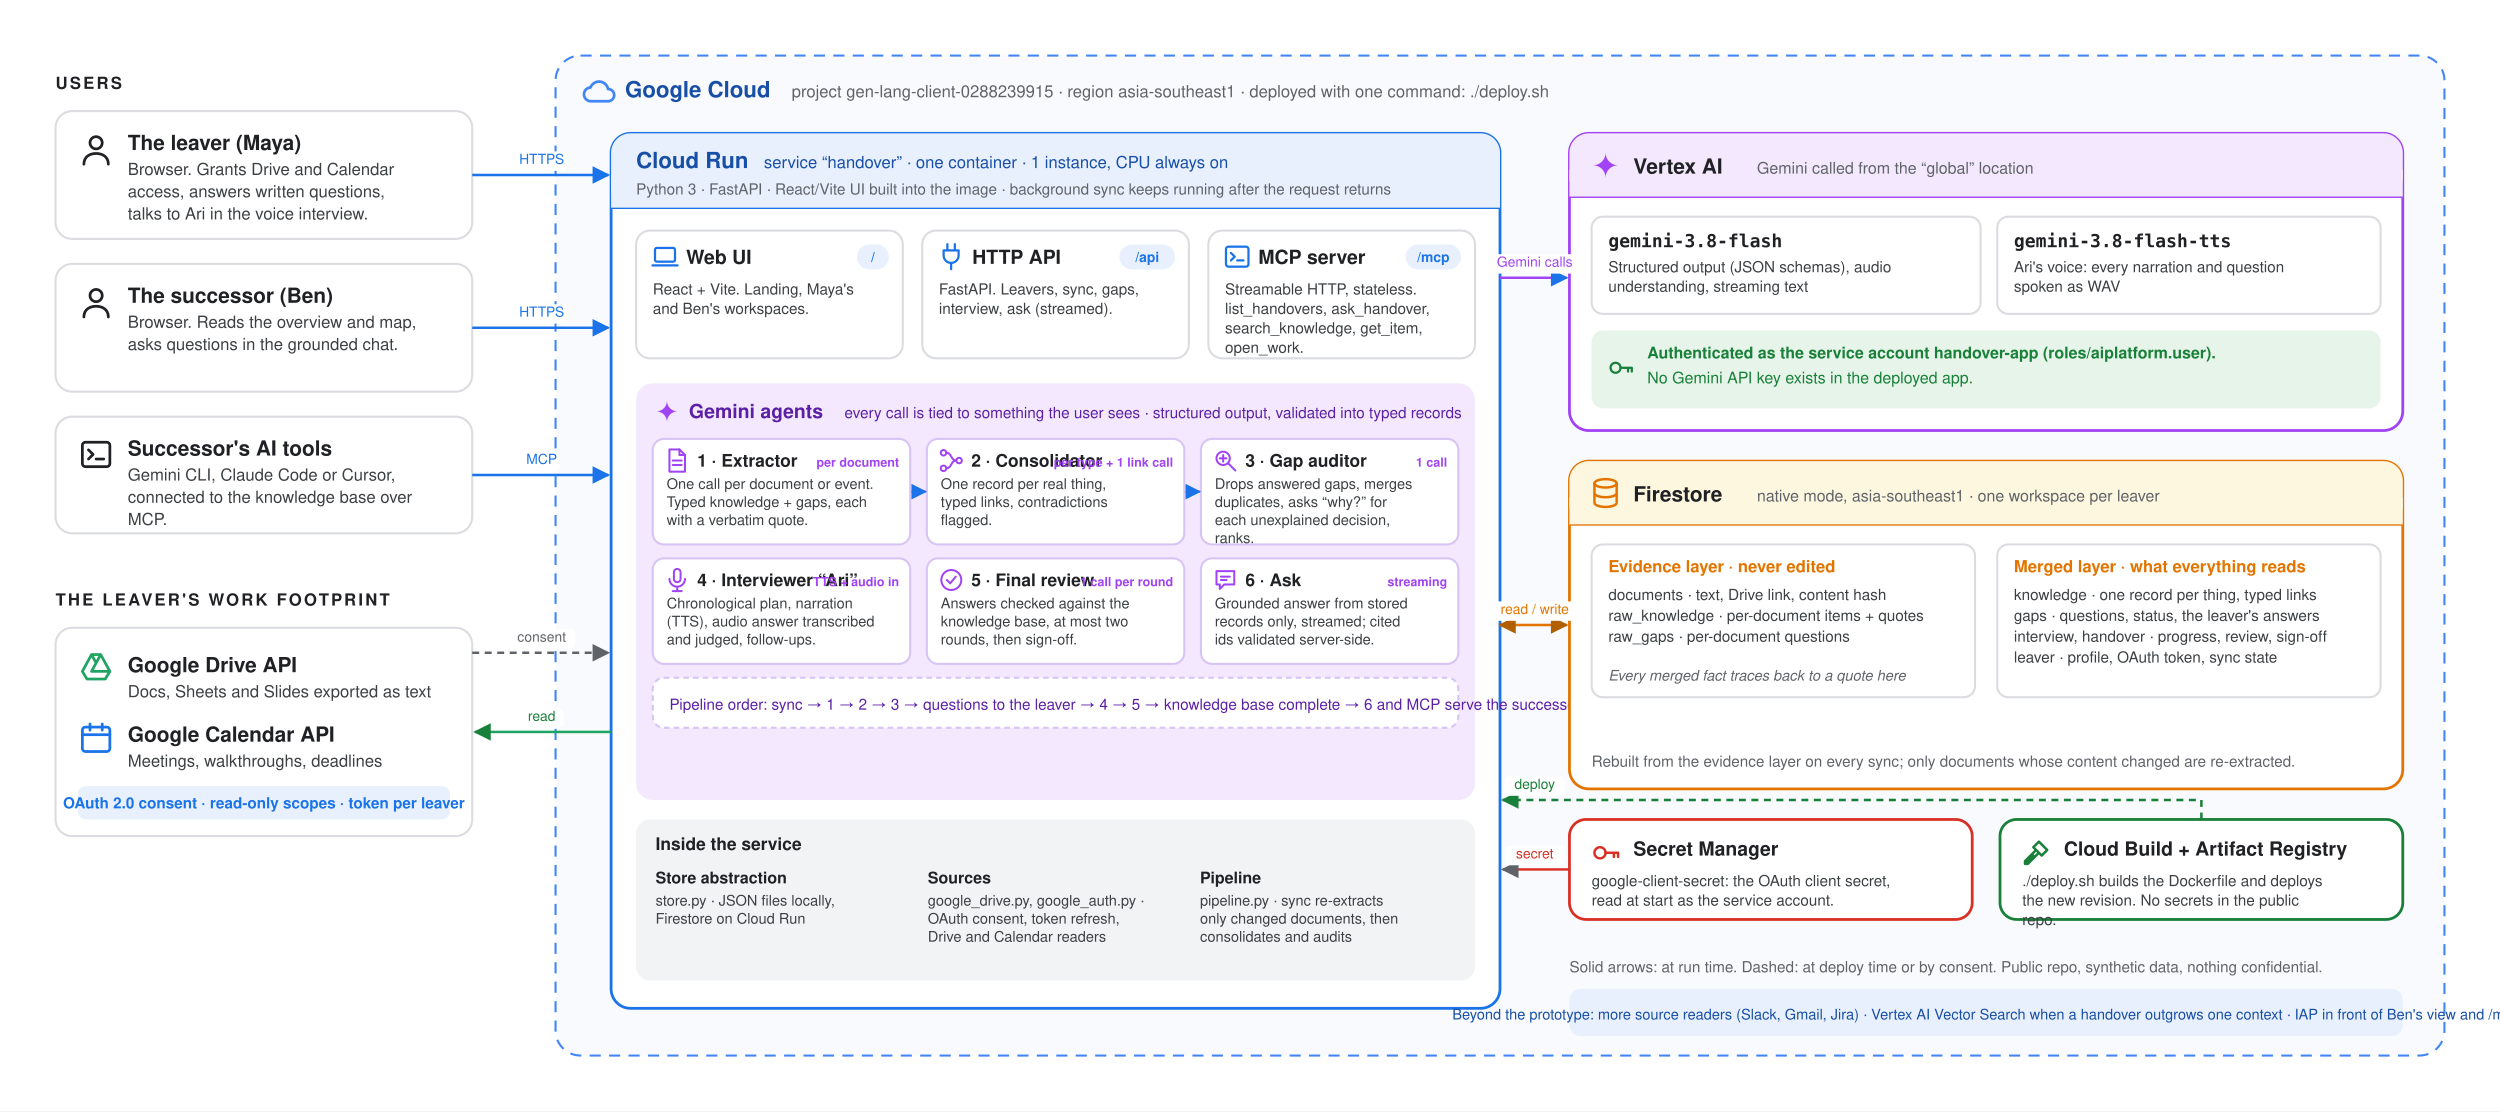
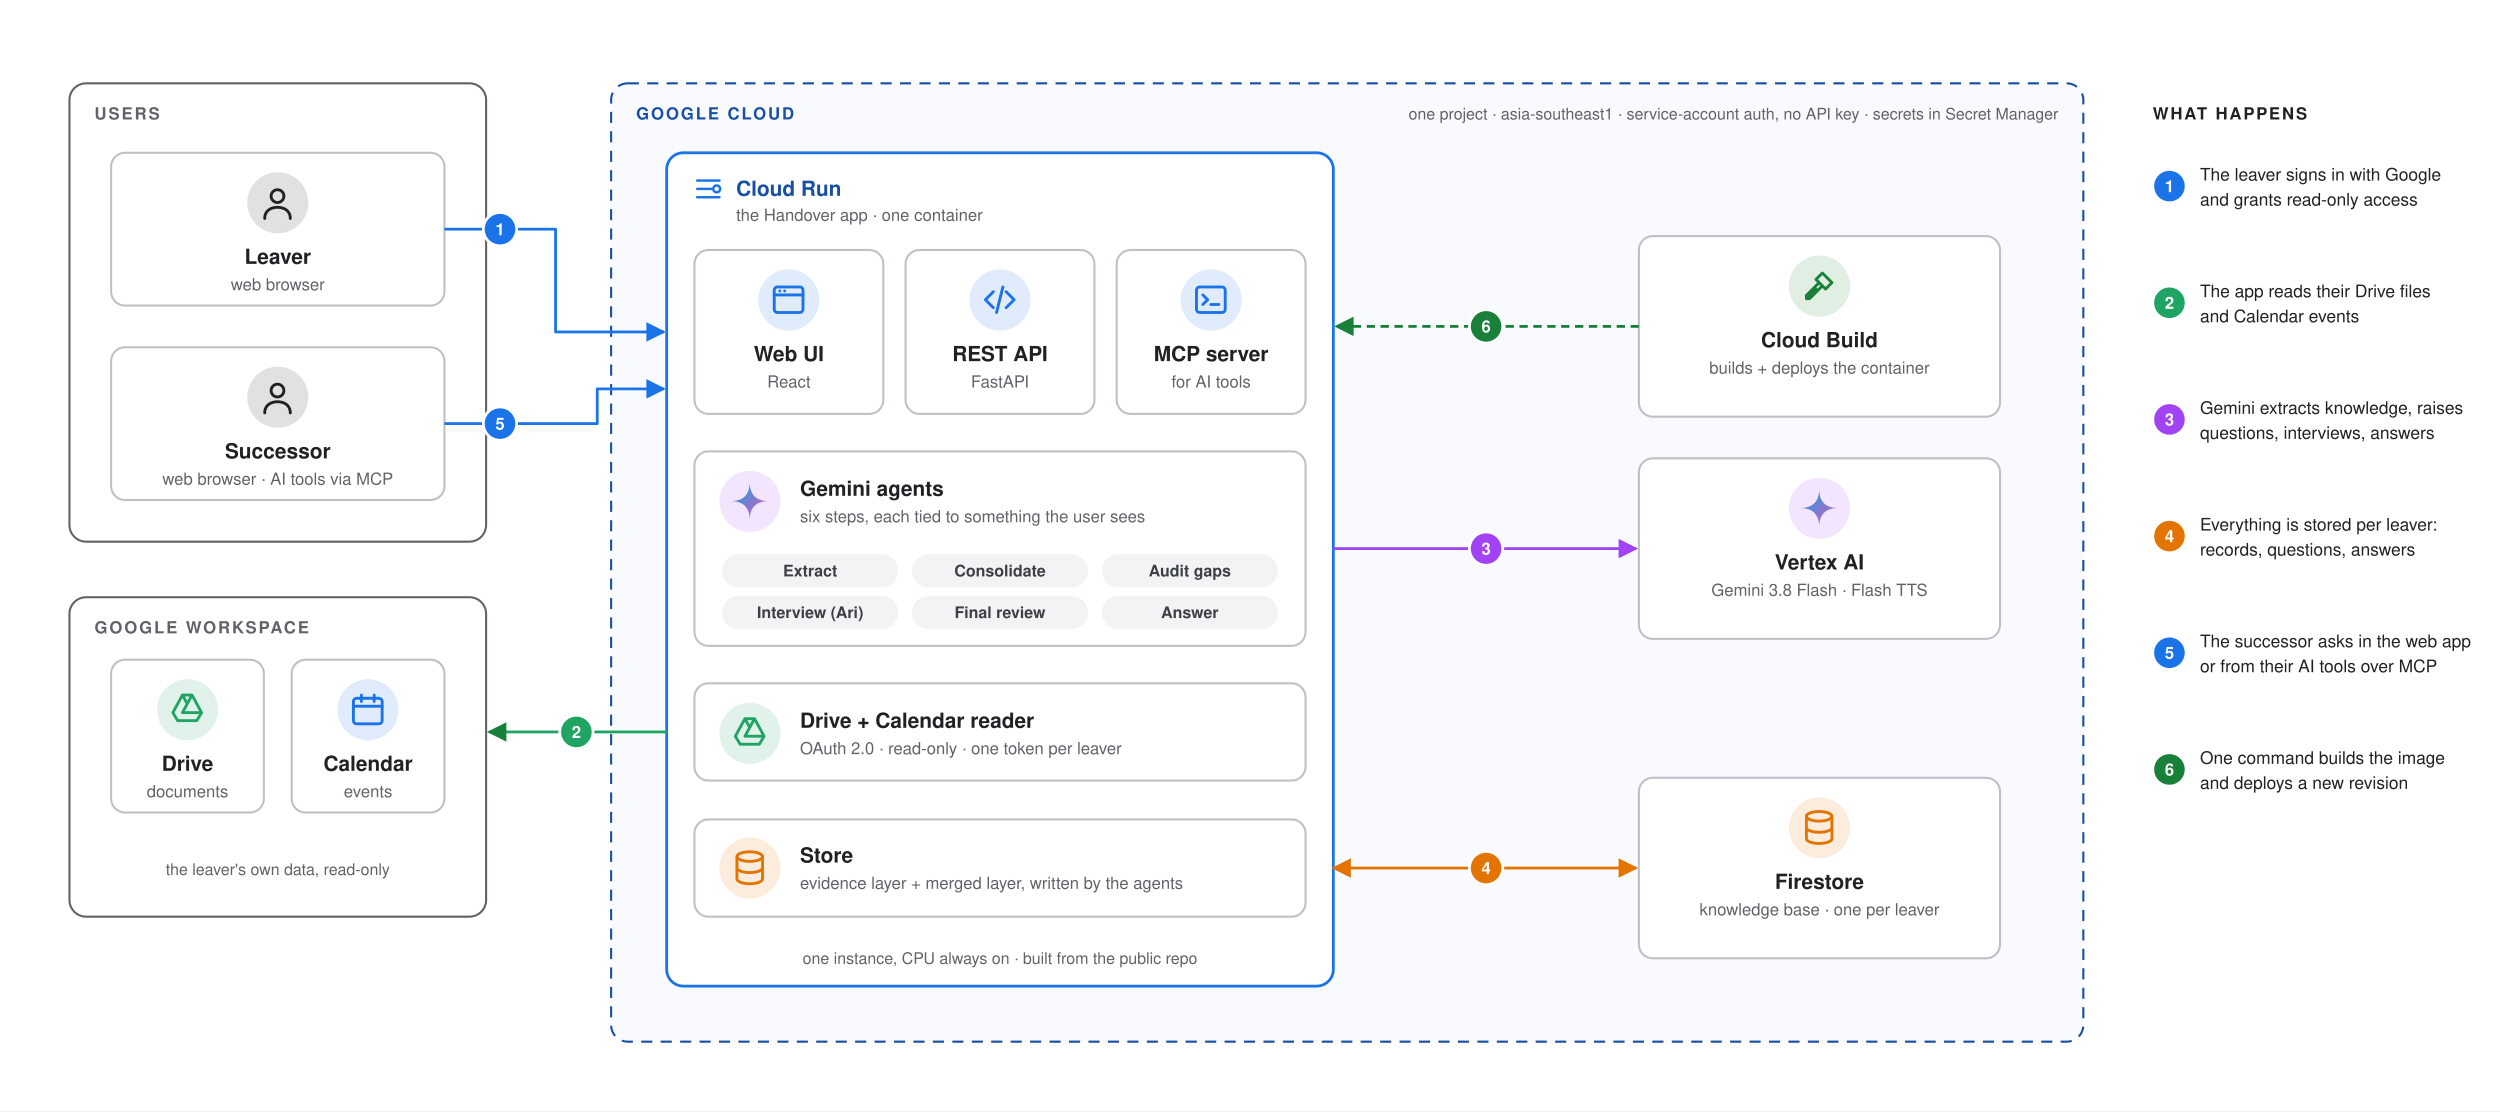
<svg xmlns="http://www.w3.org/2000/svg" width="1800" height="800" viewBox="0 0 1800 800" font-family="'Google Sans','Helvetica Neue',Helvetica,Arial,sans-serif">
  <defs>
-     <marker id="arrow" viewBox="0 0 10 10" refX="9" refY="5" markerWidth="7" markerHeight="7" orient="auto-start-reverse">
-       <path d="M0,0 L10,5 L0,10 z" fill="#5F6368" />
+     <linearGradient id="gemini" x1="0" y1="0" x2="1" y2="1">
+       <stop offset="0" stop-color="#1BA1E3" />
+       <stop offset="0.35" stop-color="#5489D6" />
+       <stop offset="0.65" stop-color="#9B72CB" />
+       <stop offset="1" stop-color="#D96570" />
+     </linearGradient>
+     <marker id="a" viewBox="0 0 10 10" refX="9" refY="5" markerWidth="7" markerHeight="7" orient="auto-start-reverse">
+       <path d="M0,0 L10,5 L0,10 z" fill="#202124" />
    </marker>
-     <marker id="arrows" viewBox="0 0 10 10" refX="9" refY="5" markerWidth="7" markerHeight="7" orient="auto-start-reverse">
-       <path d="M0,0 L10,5 L0,10 z" fill="#5F6368" />
-     </marker>
-     <marker id="arrowb" viewBox="0 0 10 10" refX="9" refY="5" markerWidth="7" markerHeight="7" orient="auto-start-reverse">
+     <marker id="b" viewBox="0 0 10 10" refX="9" refY="5" markerWidth="7" markerHeight="7" orient="auto-start-reverse">
      <path d="M0,0 L10,5 L0,10 z" fill="#1A73E8" />
    </marker>
-     <marker id="arrowbs" viewBox="0 0 10 10" refX="9" refY="5" markerWidth="7" markerHeight="7" orient="auto-start-reverse">
-       <path d="M0,0 L10,5 L0,10 z" fill="#1A73E8" />
+     <marker id="p" viewBox="0 0 10 10" refX="9" refY="5" markerWidth="7" markerHeight="7" orient="auto-start-reverse">
+       <path d="M0,0 L10,5 L0,10 z" fill="#A142F4" />
    </marker>
-     <marker id="arrowy" viewBox="0 0 10 10" refX="9" refY="5" markerWidth="7" markerHeight="7" orient="auto-start-reverse">
-       <path d="M0,0 L10,5 L0,10 z" fill="#B06000" />
+     <marker id="o" viewBox="0 0 10 10" refX="9" refY="5" markerWidth="7" markerHeight="7" orient="auto-start-reverse">
+       <path d="M0,0 L10,5 L0,10 z" fill="#E37400" />
    </marker>
-     <marker id="arrowys" viewBox="0 0 10 10" refX="9" refY="5" markerWidth="7" markerHeight="7" orient="auto-start-reverse">
-       <path d="M0,0 L10,5 L0,10 z" fill="#B06000" />
+     <marker id="r" viewBox="0 0 10 10" refX="9" refY="5" markerWidth="7" markerHeight="7" orient="auto-start-reverse">
+       <path d="M0,0 L10,5 L0,10 z" fill="#D93025" />
    </marker>
-     <marker id="arrowg" viewBox="0 0 10 10" refX="9" refY="5" markerWidth="7" markerHeight="7" orient="auto-start-reverse">
-       <path d="M0,0 L10,5 L0,10 z" fill="#188038" />
-     </marker>
-     <marker id="arrowgs" viewBox="0 0 10 10" refX="9" refY="5" markerWidth="7" markerHeight="7" orient="auto-start-reverse">
+     <marker id="g" viewBox="0 0 10 10" refX="9" refY="5" markerWidth="7" markerHeight="7" orient="auto-start-reverse">
      <path d="M0,0 L10,5 L0,10 z" fill="#188038" />
    </marker>
  </defs>
  <rect width="1800" height="800" fill="#fff" />
-   <text x="40" y="64" font-size="12" font-weight="700" fill="#202124" text-anchor="start" letter-spacing="1.6">USERS</text>
-   <rect x="40" y="80" width="300" height="92" rx="12" fill="#fff" stroke="#DADCE0" stroke-width="1.5" />
-   <g transform="translate(56,94) scale(1.1)" fill="none" stroke="#202124" stroke-width="1.8" stroke-linecap="round" stroke-linejoin="round">
+   <rect x="50" y="60" width="300" height="330" rx="12" fill="#fff" stroke="#5F6368" stroke-width="1.5" />
+   <text x="68" y="86" font-size="12" font-weight="700" fill="#5F6368" text-anchor="start" letter-spacing="1.4">USERS</text>
+   <rect x="80" y="110" width="240" height="110" rx="10" fill="#fff" stroke="#BDC1C6" stroke-width="1.5" />
+   <circle cx="200.0" cy="146" r="22" fill="#20212422" stroke="none" stroke-width="0" />
+   <g transform="translate(186.0,132) scale(1.15)" fill="none" stroke="#202124" stroke-width="1.8" stroke-linecap="round" stroke-linejoin="round">
    <circle cx="12" cy="8" r="4" />
    <path d="M4,22 c0,-5 4,-7 8,-7 s8,2 8,7" />
  </g>
-   <text x="92" y="108" font-size="15" font-weight="700" fill="#202124" text-anchor="start">The leaver (Maya)</text>
-   <text x="92" y="126" font-size="12" font-weight="400" fill="#3C4043" text-anchor="start">Browser. Grants Drive and Calendar</text>
-   <text x="92" y="142" font-size="12" font-weight="400" fill="#3C4043" text-anchor="start">access, answers written questions,</text>
-   <text x="92" y="158" font-size="12" font-weight="400" fill="#3C4043" text-anchor="start">talks to Ari in the voice interview.</text>
-   <rect x="40" y="190" width="300" height="92" rx="12" fill="#fff" stroke="#DADCE0" stroke-width="1.5" />
-   <g transform="translate(56,204) scale(1.1)" fill="none" stroke="#202124" stroke-width="1.8" stroke-linecap="round" stroke-linejoin="round">
+   <text x="200.0" y="190" font-size="15" font-weight="700" fill="#202124" text-anchor="middle">Leaver</text>
+   <text x="200.0" y="209" font-size="12" font-weight="400" fill="#5F6368" text-anchor="middle">web browser</text>
+   <rect x="80" y="250" width="240" height="110" rx="10" fill="#fff" stroke="#BDC1C6" stroke-width="1.5" />
+   <circle cx="200.0" cy="286" r="22" fill="#20212422" stroke="none" stroke-width="0" />
+   <g transform="translate(186.0,272) scale(1.15)" fill="none" stroke="#202124" stroke-width="1.8" stroke-linecap="round" stroke-linejoin="round">
    <circle cx="12" cy="8" r="4" />
    <path d="M4,22 c0,-5 4,-7 8,-7 s8,2 8,7" />
  </g>
-   <text x="92" y="218" font-size="15" font-weight="700" fill="#202124" text-anchor="start">The successor (Ben)</text>
-   <text x="92" y="236" font-size="12" font-weight="400" fill="#3C4043" text-anchor="start">Browser. Reads the overview and map,</text>
-   <text x="92" y="252" font-size="12" font-weight="400" fill="#3C4043" text-anchor="start">asks questions in the grounded chat.</text>
-   <rect x="40" y="300" width="300" height="84" rx="12" fill="#fff" stroke="#DADCE0" stroke-width="1.5" />
-   <g transform="translate(56,314) scale(1.1)" fill="none" stroke="#202124" stroke-width="1.8" stroke-linecap="round" stroke-linejoin="round">
+   <text x="200.0" y="330" font-size="15" font-weight="700" fill="#202124" text-anchor="middle">Successor</text>
+   <text x="200.0" y="349" font-size="12" font-weight="400" fill="#5F6368" text-anchor="middle">web browser · AI tools via MCP</text>
+   <rect x="50" y="430" width="300" height="230" rx="12" fill="#fff" stroke="#5F6368" stroke-width="1.5" />
+   <text x="68" y="456" font-size="12" font-weight="700" fill="#5F6368" text-anchor="start" letter-spacing="1.4">GOOGLE WORKSPACE</text>
+   <rect x="80" y="475" width="110" height="110" rx="10" fill="#fff" stroke="#BDC1C6" stroke-width="1.5" />
+   <circle cx="135.0" cy="511" r="22" fill="#1FA46322" stroke="none" stroke-width="0" />
+   <g transform="translate(121.0,497) scale(1.15)" fill="none" stroke="#1FA463" stroke-width="1.8" stroke-linecap="round" stroke-linejoin="round">
+     <path d="M9,3 h6 l6,11 l-3,5 h-12 l-3,-5 z M9,3 l3,5.5 M15,3 l-6,11 M21,14 h-12" />
+   </g>
+   <text x="135.0" y="555" font-size="15" font-weight="700" fill="#202124" text-anchor="middle">Drive</text>
+   <text x="135.0" y="574" font-size="12" font-weight="400" fill="#5F6368" text-anchor="middle">documents</text>
+   <rect x="210" y="475" width="110" height="110" rx="10" fill="#fff" stroke="#BDC1C6" stroke-width="1.5" />
+   <circle cx="265.0" cy="511" r="22" fill="#1A73E822" stroke="none" stroke-width="0" />
+   <g transform="translate(251.0,497) scale(1.15)" fill="none" stroke="#1A73E8" stroke-width="1.8" stroke-linecap="round" stroke-linejoin="round">
+     <rect x="3" y="5" width="18" height="16" rx="2" />
+     <path d="M3,10 h18 M8,3 v4 M16,3 v4" />
+   </g>
+   <text x="265.0" y="555" font-size="15" font-weight="700" fill="#202124" text-anchor="middle">Calendar</text>
+   <text x="265.0" y="574" font-size="12" font-weight="400" fill="#5F6368" text-anchor="middle">events</text>
+   <text x="200" y="630" font-size="11.5" font-weight="400" fill="#5F6368" text-anchor="middle">the leaver's own data, read-only</text>
+   <rect x="440" y="60" width="1060" height="690" rx="12" fill="#F8FAFD" stroke="#174EA6" stroke-width="1.5" stroke-dasharray="8 6" />
+   <text x="458" y="86" font-size="12" font-weight="700" fill="#174EA6" text-anchor="start" letter-spacing="1.4">GOOGLE CLOUD</text>
+   <text x="1482" y="86" font-size="11.5" font-weight="400" fill="#5F6368" text-anchor="end">one project · asia-southeast1 · service-account auth, no API key · secrets in Secret Manager</text>
+   <rect x="480" y="110" width="480" height="600" rx="12" fill="#fff" stroke="#1A73E8" stroke-width="2" />
+   <g transform="translate(498,124) scale(1.0)" fill="none" stroke="#1A73E8" stroke-width="1.8" stroke-linecap="round" stroke-linejoin="round">
+     <path d="M4,6 h16 M4,12 h10 M4,18 h16" />
+     <circle cx="18" cy="12" r="2.5" />
+   </g>
+   <text x="530" y="141" font-size="15" font-weight="700" fill="#174EA6" text-anchor="start">Cloud Run</text>
+   <text x="530" y="159" font-size="12" font-weight="400" fill="#5F6368" text-anchor="start">the Handover app · one container</text>
+   <rect x="500.0" y="180" width="136.0" height="118" rx="10" fill="#fff" stroke="#BDC1C6" stroke-width="1.5" />
+   <circle cx="568.0" cy="216" r="22" fill="#1A73E822" stroke="none" stroke-width="0" />
+   <g transform="translate(554.0,202) scale(1.15)" fill="none" stroke="#1A73E8" stroke-width="1.8" stroke-linecap="round" stroke-linejoin="round">
+     <rect x="3" y="4" width="18" height="16" rx="2" />
+     <path d="M3,9 h18 M6.5,6.5 h.01 M9.5,6.5 h.01" />
+   </g>
+   <text x="568.0" y="260" font-size="15" font-weight="700" fill="#202124" text-anchor="middle">Web UI</text>
+   <text x="568.0" y="279" font-size="12" font-weight="400" fill="#5F6368" text-anchor="middle">React</text>
+   <rect x="652.0" y="180" width="136.0" height="118" rx="10" fill="#fff" stroke="#BDC1C6" stroke-width="1.5" />
+   <circle cx="720.0" cy="216" r="22" fill="#1A73E822" stroke="none" stroke-width="0" />
+   <g transform="translate(706.0,202) scale(1.15)" fill="none" stroke="#1A73E8" stroke-width="1.8" stroke-linecap="round" stroke-linejoin="round">
+     <path d="M8,7 l-5,5 l5,5 M16,7 l5,5 l-5,5 M14,4 l-4,16" />
+   </g>
+   <text x="720.0" y="260" font-size="15" font-weight="700" fill="#202124" text-anchor="middle">REST API</text>
+   <text x="720.0" y="279" font-size="12" font-weight="400" fill="#5F6368" text-anchor="middle">FastAPI</text>
+   <rect x="804.0" y="180" width="136.0" height="118" rx="10" fill="#fff" stroke="#BDC1C6" stroke-width="1.5" />
+   <circle cx="872.0" cy="216" r="22" fill="#1A73E822" stroke="none" stroke-width="0" />
+   <g transform="translate(858.0,202) scale(1.15)" fill="none" stroke="#1A73E8" stroke-width="1.8" stroke-linecap="round" stroke-linejoin="round">
    <rect x="3" y="4" width="18" height="16" rx="2" />
    <path d="M7,9 l3,3 l-3,3 M12,15 h5" />
  </g>
-   <text x="92" y="328" font-size="15" font-weight="700" fill="#202124" text-anchor="start">Successor's AI tools</text>
-   <text x="92" y="346" font-size="12" font-weight="400" fill="#3C4043" text-anchor="start">Gemini CLI, Claude Code or Cursor,</text>
-   <text x="92" y="362" font-size="12" font-weight="400" fill="#3C4043" text-anchor="start">connected to the knowledge base over</text>
-   <text x="92" y="378" font-size="12" font-weight="400" fill="#3C4043" text-anchor="start">MCP.</text>
-   <text x="40" y="436" font-size="12" font-weight="700" fill="#202124" text-anchor="start" letter-spacing="1.6">THE LEAVER'S WORK FOOTPRINT</text>
-   <rect x="40" y="452" width="300" height="150" rx="12" fill="#fff" stroke="#DADCE0" stroke-width="1.5" />
-   <g transform="translate(56,468) scale(1.1)" fill="none" stroke="#1FA463" stroke-width="1.8" stroke-linecap="round" stroke-linejoin="round">
+   <text x="872.0" y="260" font-size="15" font-weight="700" fill="#202124" text-anchor="middle">MCP server</text>
+   <text x="872.0" y="279" font-size="12" font-weight="400" fill="#5F6368" text-anchor="middle">for AI tools</text>
+   <rect x="500" y="325" width="440" height="140" rx="10" fill="#fff" stroke="#BDC1C6" stroke-width="1.5" />
+   <circle cx="540" cy="361" r="22" fill="#A142F422" stroke="none" stroke-width="0" />
+   <g transform="translate(526,347) scale(1.15)" fill="none" stroke="#A142F4" stroke-width="1.8" stroke-linecap="round" stroke-linejoin="round">
+     <path d="M12,0 Q12,12 24,12 Q12,12 12,24 Q12,12 0,12 Q12,12 12,0 z" fill="url(#gemini)" stroke="none" />
+   </g>
+   <text x="576" y="357" font-size="15" font-weight="700" fill="#202124" text-anchor="start">Gemini agents</text>
+   <text x="576" y="376" font-size="12" font-weight="400" fill="#5F6368" text-anchor="start">six steps, each tied to something the user sees</text>
+   <rect x="520.0" y="399" width="126.667" height="24" rx="12" fill="#F1F3F4" stroke="none" stroke-width="0" />
+   <text x="583.333" y="415" font-size="11.5" font-weight="600" fill="#3C4043" text-anchor="middle">Extract</text>
+   <rect x="656.667" y="399" width="126.667" height="24" rx="12" fill="#F1F3F4" stroke="none" stroke-width="0" />
+   <text x="720" y="415" font-size="11.5" font-weight="600" fill="#3C4043" text-anchor="middle">Consolidate</text>
+   <rect x="793.333" y="399" width="126.667" height="24" rx="12" fill="#F1F3F4" stroke="none" stroke-width="0" />
+   <text x="856.667" y="415" font-size="11.5" font-weight="600" fill="#3C4043" text-anchor="middle">Audit gaps</text>
+   <rect x="520.0" y="429" width="126.667" height="24" rx="12" fill="#F1F3F4" stroke="none" stroke-width="0" />
+   <text x="583.333" y="445" font-size="11.5" font-weight="600" fill="#3C4043" text-anchor="middle">Interview (Ari)</text>
+   <rect x="656.667" y="429" width="126.667" height="24" rx="12" fill="#F1F3F4" stroke="none" stroke-width="0" />
+   <text x="720" y="445" font-size="11.5" font-weight="600" fill="#3C4043" text-anchor="middle">Final review</text>
+   <rect x="793.333" y="429" width="126.667" height="24" rx="12" fill="#F1F3F4" stroke="none" stroke-width="0" />
+   <text x="856.667" y="445" font-size="11.5" font-weight="600" fill="#3C4043" text-anchor="middle">Answer</text>
+   <rect x="500" y="492" width="440" height="70" rx="10" fill="#fff" stroke="#BDC1C6" stroke-width="1.5" />
+   <circle cx="540" cy="528" r="22" fill="#1FA46322" stroke="none" stroke-width="0" />
+   <g transform="translate(526,514) scale(1.15)" fill="none" stroke="#1FA463" stroke-width="1.8" stroke-linecap="round" stroke-linejoin="round">
    <path d="M9,3 h6 l6,11 l-3,5 h-12 l-3,-5 z M9,3 l3,5.5 M15,3 l-6,11 M21,14 h-12" />
  </g>
-   <text x="92" y="484" font-size="15" font-weight="700" fill="#202124" text-anchor="start">Google Drive API</text>
-   <text x="92" y="502" font-size="12" font-weight="400" fill="#3C4043" text-anchor="start">Docs, Sheets and Slides exported as text</text>
-   <g transform="translate(56,518) scale(1.1)" fill="none" stroke="#1A73E8" stroke-width="1.8" stroke-linecap="round" stroke-linejoin="round">
-     <rect x="3" y="5" width="18" height="16" rx="2" />
-     <path d="M3,10 h18 M8,3 v4 M16,3 v4" />
-   </g>
-   <text x="92" y="534" font-size="15" font-weight="700" fill="#202124" text-anchor="start">Google Calendar API</text>
-   <text x="92" y="552" font-size="12" font-weight="400" fill="#3C4043" text-anchor="start">Meetings, walkthroughs, deadlines</text>
-   <rect x="56" y="566" width="268" height="24" rx="6" fill="#E8F0FE" stroke="none" stroke-width="0" />
-   <text x="190.0" y="582" font-size="11" font-weight="600" fill="#1A73E8" text-anchor="middle">OAuth 2.0 consent · read-only scopes · token per leaver</text>
-   <rect x="400" y="40" width="1360" height="720" rx="18" fill="#F8FAFD" stroke="#4285F4" stroke-width="1.5" stroke-dasharray="8 6" />
-   <g transform="translate(418,52) scale(1.1)" fill="none" stroke="#4285F4" stroke-width="1.8" stroke-linecap="round" stroke-linejoin="round">
-     <path d="M7,19 h11 a4,4 0 0 0 0,-8 a6,6 0 0 0 -11.5,-1 a4.5,4.5 0 0 0 .5,9 z" />
-   </g>
-   <text x="450" y="70" font-size="16" font-weight="700" fill="#174EA6" text-anchor="start">Google Cloud</text>
-   <text x="570" y="70" font-size="12" font-weight="400" fill="#5F6368" text-anchor="start">project gen-lang-client-0288239915 · region asia-southeast1 · deployed with one command: ./deploy.sh</text>
-   <rect x="440" y="96" width="640" height="630" rx="14" fill="#fff" stroke="#1A73E8" stroke-width="2" />
-   <rect x="440" y="96" width="640" height="54" rx="14" fill="#E8F0FE" stroke="none" stroke-width="0" />
-   <rect x="440" y="126" width="640" height="24" rx="0" fill="#E8F0FE" stroke="none" stroke-width="0" />
-   <path d="M440,150 H1080" fill="none" stroke="#1A73E8" stroke-width="1" stroke-linejoin="round" />
-   <text x="458" y="121" font-size="16" font-weight="700" fill="#174EA6" text-anchor="start">Cloud Run</text>
-   <text x="550" y="121" font-size="12" font-weight="400" fill="#174EA6" text-anchor="start">service “handover” · one container · 1 instance, CPU always on</text>
-   <text x="458" y="140" font-size="11" font-weight="400" fill="#5F6368" text-anchor="start">Python 3 · FastAPI · React/Vite UI built into the image · background sync keeps running after the request returns</text>
-   <rect x="458.0" y="166" width="192.0" height="92" rx="10" fill="#fff" stroke="#DADCE0" stroke-width="1.5" />
-   <g transform="translate(468.0,174) scale(0.9)" fill="none" stroke="#1A73E8" stroke-width="1.8" stroke-linecap="round" stroke-linejoin="round">
-     <rect x="4" y="5" width="16" height="11" rx="1.5" />
-     <path d="M2,19 h20" />
-   </g>
-   <text x="494.0" y="190" font-size="14" font-weight="700" fill="#202124" text-anchor="start">Web UI</text>
-   <rect x="617.0" y="176" width="23" height="18" rx="9.0" fill="#E8F0FE" stroke="none" stroke-width="0" />
-   <text x="628.5" y="188.6" font-size="10" font-weight="600" fill="#1A73E8" text-anchor="middle">/</text>
-   <text x="470.0" y="212" font-size="11" font-weight="400" fill="#3C4043" text-anchor="start">React + Vite. Landing, Maya's</text>
-   <text x="470.0" y="226" font-size="11" font-weight="400" fill="#3C4043" text-anchor="start">and Ben's workspaces.</text>
-   <rect x="664.0" y="166" width="192.0" height="92" rx="10" fill="#fff" stroke="#DADCE0" stroke-width="1.5" />
-   <g transform="translate(674.0,174) scale(0.9)" fill="none" stroke="#1A73E8" stroke-width="1.8" stroke-linecap="round" stroke-linejoin="round">
-     <path d="M9,2 v5 M15,2 v5 M6,7 h12 v4 a6,6 0 0 1 -12,0 z M12,17 v5" />
-   </g>
-   <text x="700.0" y="190" font-size="14" font-weight="700" fill="#202124" text-anchor="start">HTTP API</text>
-   <rect x="806.0" y="176" width="40" height="18" rx="9.0" fill="#E8F0FE" stroke="none" stroke-width="0" />
-   <text x="826.0" y="188.6" font-size="10" font-weight="600" fill="#1A73E8" text-anchor="middle">/api</text>
-   <text x="676.0" y="212" font-size="11" font-weight="400" fill="#3C4043" text-anchor="start">FastAPI. Leavers, sync, gaps,</text>
-   <text x="676.0" y="226" font-size="11" font-weight="400" fill="#3C4043" text-anchor="start">interview, ask (streamed).</text>
-   <rect x="870.0" y="166" width="192.0" height="92" rx="10" fill="#fff" stroke="#DADCE0" stroke-width="1.5" />
-   <g transform="translate(880.0,174) scale(0.9)" fill="none" stroke="#1A73E8" stroke-width="1.8" stroke-linecap="round" stroke-linejoin="round">
-     <rect x="3" y="4" width="18" height="16" rx="2" />
-     <path d="M7,9 l3,3 l-3,3 M12,15 h5" />
-   </g>
-   <text x="906.0" y="190" font-size="14" font-weight="700" fill="#202124" text-anchor="start">MCP server</text>
-   <rect x="1012.0" y="176" width="40" height="18" rx="9.0" fill="#E8F0FE" stroke="none" stroke-width="0" />
-   <text x="1032.0" y="188.6" font-size="10" font-weight="600" fill="#1A73E8" text-anchor="middle">/mcp</text>
-   <text x="882.0" y="212" font-size="11" font-weight="400" fill="#3C4043" text-anchor="start">Streamable HTTP, stateless.</text>
-   <text x="882.0" y="226" font-size="11" font-weight="400" fill="#3C4043" text-anchor="start">list_handovers, ask_handover,</text>
-   <text x="882.0" y="240" font-size="11" font-weight="400" fill="#3C4043" text-anchor="start">search_knowledge, get_item,</text>
-   <text x="882.0" y="254" font-size="11" font-weight="400" fill="#3C4043" text-anchor="start">open_work.</text>
-   <rect x="458" y="276" width="604" height="300" rx="12" fill="#F3E8FD" stroke="none" stroke-width="0" />
-   <g transform="translate(470,286) scale(0.85)" fill="none" stroke="#A142F4" stroke-width="1.8" stroke-linecap="round" stroke-linejoin="round">
-     <path d="M12,3 c0,5 4,9 9,9 c-5,0 -9,4 -9,9 c0,-5 -4,-9 -9,-9 c5,0 9,-4 9,-9 z" fill="#A142F4" stroke="none" />
-   </g>
-   <text x="496" y="301" font-size="14" font-weight="700" fill="#5B1FA6" text-anchor="start">Gemini agents</text>
-   <text x="608" y="301" font-size="11" font-weight="400" fill="#5B1FA6" text-anchor="start">every call is tied to something the user sees · structured output, validated into typed records</text>
-   <rect x="470.0" y="316" width="185.333" height="76" rx="8" fill="#fff" stroke="#D7C4F5" stroke-width="1.5" />
-   <g transform="translate(478.0,322) scale(0.8)" fill="none" stroke="#A142F4" stroke-width="1.8" stroke-linecap="round" stroke-linejoin="round">
-     <path d="M5,2 h9 l5,5 v15 h-14 z" />
-     <path d="M14,2 v5 h5" />
-     <path d="M8,12 h8 M8,16 h8" />
-   </g>
-   <text x="502.0" y="336" font-size="12.5" font-weight="700" fill="#202124" text-anchor="start">1 · Extractor</text>
-   <text x="480.0" y="352" font-size="10.5" font-weight="400" fill="#3C4043" text-anchor="start">One call per document or event.</text>
-   <text x="480.0" y="365" font-size="10.5" font-weight="400" fill="#3C4043" text-anchor="start">Typed knowledge + gaps, each</text>
-   <text x="480.0" y="378" font-size="10.5" font-weight="400" fill="#3C4043" text-anchor="start">with a verbatim quote.</text>
-   <text x="647.333" y="336" font-size="9" font-weight="600" fill="#A142F4" text-anchor="end">per document</text>
-   <rect x="667.333" y="316" width="185.333" height="76" rx="8" fill="#fff" stroke="#D7C4F5" stroke-width="1.5" />
-   <g transform="translate(675.3333,322) scale(0.8)" fill="none" stroke="#A142F4" stroke-width="1.8" stroke-linecap="round" stroke-linejoin="round">
-     <circle cx="5" cy="5" r="2.5" />
-     <circle cx="5" cy="19" r="2.5" />
-     <circle cx="19" cy="12" r="2.5" />
-     <path d="M7.5,5 c5,0 4,7 9,7 M7.5,19 c5,0 4,-7 9,-7" />
-   </g>
-   <text x="699.333" y="336" font-size="12.5" font-weight="700" fill="#202124" text-anchor="start">2 · Consolidator</text>
-   <text x="677.333" y="352" font-size="10.5" font-weight="400" fill="#3C4043" text-anchor="start">One record per real thing,</text>
-   <text x="677.333" y="365" font-size="10.5" font-weight="400" fill="#3C4043" text-anchor="start">typed links, contradictions</text>
-   <text x="677.333" y="378" font-size="10.5" font-weight="400" fill="#3C4043" text-anchor="start">flagged.</text>
-   <text x="844.667" y="336" font-size="9" font-weight="600" fill="#A142F4" text-anchor="end">per type + 1 link call</text>
-   <rect x="864.667" y="316" width="185.333" height="76" rx="8" fill="#fff" stroke="#D7C4F5" stroke-width="1.5" />
-   <g transform="translate(872.6667,322) scale(0.8)" fill="none" stroke="#A142F4" stroke-width="1.8" stroke-linecap="round" stroke-linejoin="round">
-     <circle cx="10" cy="10" r="6" />
-     <path d="M15,15 l6,6" />
-     <path d="M7,10 h6 M10,7 v6" />
-   </g>
-   <text x="896.667" y="336" font-size="12.5" font-weight="700" fill="#202124" text-anchor="start">3 · Gap auditor</text>
-   <text x="874.667" y="352" font-size="10.5" font-weight="400" fill="#3C4043" text-anchor="start">Drops answered gaps, merges</text>
-   <text x="874.667" y="365" font-size="10.5" font-weight="400" fill="#3C4043" text-anchor="start">duplicates, asks “why?” for</text>
-   <text x="874.667" y="378" font-size="10.5" font-weight="400" fill="#3C4043" text-anchor="start">each unexplained decision,</text>
-   <text x="874.667" y="391" font-size="10.5" font-weight="400" fill="#3C4043" text-anchor="start">ranks.</text>
-   <text x="1042.0" y="336" font-size="9" font-weight="600" fill="#A142F4" text-anchor="end">1 call</text>
-   <rect x="470.0" y="402" width="185.333" height="76" rx="8" fill="#fff" stroke="#D7C4F5" stroke-width="1.5" />
-   <g transform="translate(478.0,408) scale(0.8)" fill="none" stroke="#A142F4" stroke-width="1.8" stroke-linecap="round" stroke-linejoin="round">
-     <rect x="9" y="2" width="6" height="12" rx="3" />
-     <path d="M5,11 a7,7 0 0 0 14,0 M12,18 v4 M8,22 h8" />
-   </g>
-   <text x="502.0" y="422" font-size="12.5" font-weight="700" fill="#202124" text-anchor="start">4 · Interviewer “Ari”</text>
-   <text x="480.0" y="438" font-size="10.5" font-weight="400" fill="#3C4043" text-anchor="start">Chronological plan, narration</text>
-   <text x="480.0" y="451" font-size="10.5" font-weight="400" fill="#3C4043" text-anchor="start">(TTS), audio answer transcribed</text>
-   <text x="480.0" y="464" font-size="10.5" font-weight="400" fill="#3C4043" text-anchor="start">and judged, follow-ups.</text>
-   <text x="647.333" y="422" font-size="9" font-weight="600" fill="#A142F4" text-anchor="end">TTS + audio in</text>
-   <rect x="667.333" y="402" width="185.333" height="76" rx="8" fill="#fff" stroke="#D7C4F5" stroke-width="1.5" />
-   <g transform="translate(675.3333,408) scale(0.8)" fill="none" stroke="#A142F4" stroke-width="1.8" stroke-linecap="round" stroke-linejoin="round">
-     <circle cx="12" cy="12" r="9" />
-     <path d="M8,12 l3,3 l5,-6" />
-   </g>
-   <text x="699.333" y="422" font-size="12.5" font-weight="700" fill="#202124" text-anchor="start">5 · Final review</text>
-   <text x="677.333" y="438" font-size="10.5" font-weight="400" fill="#3C4043" text-anchor="start">Answers checked against the</text>
-   <text x="677.333" y="451" font-size="10.5" font-weight="400" fill="#3C4043" text-anchor="start">knowledge base, at most two</text>
-   <text x="677.333" y="464" font-size="10.5" font-weight="400" fill="#3C4043" text-anchor="start">rounds, then sign-off.</text>
-   <text x="844.667" y="422" font-size="9" font-weight="600" fill="#A142F4" text-anchor="end">1 call per round</text>
-   <rect x="864.667" y="402" width="185.333" height="76" rx="8" fill="#fff" stroke="#D7C4F5" stroke-width="1.5" />
-   <g transform="translate(872.6667,408) scale(0.8)" fill="none" stroke="#A142F4" stroke-width="1.8" stroke-linecap="round" stroke-linejoin="round">
-     <path d="M4,4 h16 v12 h-9 l-4,4 v-4 h-3 z" />
-     <path d="M8,9 h8 M8,12 h5" />
-   </g>
-   <text x="896.667" y="422" font-size="12.5" font-weight="700" fill="#202124" text-anchor="start">6 · Ask</text>
-   <text x="874.667" y="438" font-size="10.5" font-weight="400" fill="#3C4043" text-anchor="start">Grounded answer from stored</text>
-   <text x="874.667" y="451" font-size="10.5" font-weight="400" fill="#3C4043" text-anchor="start">records only, streamed; cited</text>
-   <text x="874.667" y="464" font-size="10.5" font-weight="400" fill="#3C4043" text-anchor="start">ids validated server-side.</text>
-   <text x="1042.0" y="422" font-size="9" font-weight="600" fill="#A142F4" text-anchor="end">streaming</text>
-   <path d="M656.333,354 H666.333" fill="none" stroke="#A142F4" stroke-width="1.6" marker-end="url(#arrowb)" stroke-linejoin="round" />
-   <path d="M853.667,354 H863.667" fill="none" stroke="#A142F4" stroke-width="1.6" marker-end="url(#arrowb)" stroke-linejoin="round" />
-   <rect x="470" y="488" width="580" height="36" rx="8" fill="#fff" stroke="#D7C4F5" stroke-width="1.5" stroke-dasharray="4 3" />
-   <text x="482" y="511" font-size="11" font-weight="500" fill="#5B1FA6" text-anchor="start">Pipeline order: sync → 1 → 2 → 3 → questions to the leaver → 4 → 5 → knowledge base complete → 6 and MCP serve the successor</text>
-   <rect x="458" y="590" width="604" height="116" rx="10" fill="#F1F3F4" stroke="none" stroke-width="0" />
-   <text x="472" y="612" font-size="12.5" font-weight="700" fill="#202124" text-anchor="start">Inside the service</text>
-   <text x="472.0" y="636" font-size="11.5" font-weight="700" fill="#202124" text-anchor="start">Store abstraction</text>
-   <text x="472.0" y="652" font-size="10.5" font-weight="400" fill="#3C4043" text-anchor="start">store.py · JSON files locally,</text>
-   <text x="472.0" y="665" font-size="10.5" font-weight="400" fill="#3C4043" text-anchor="start">Firestore on Cloud Run</text>
-   <text x="668.0" y="636" font-size="11.5" font-weight="700" fill="#202124" text-anchor="start">Sources</text>
-   <text x="668.0" y="652" font-size="10.5" font-weight="400" fill="#3C4043" text-anchor="start">google_drive.py, google_auth.py ·</text>
-   <text x="668.0" y="665" font-size="10.5" font-weight="400" fill="#3C4043" text-anchor="start">OAuth consent, token refresh,</text>
-   <text x="668.0" y="678" font-size="10.5" font-weight="400" fill="#3C4043" text-anchor="start">Drive and Calendar readers</text>
-   <text x="864.0" y="636" font-size="11.5" font-weight="700" fill="#202124" text-anchor="start">Pipeline</text>
-   <text x="864.0" y="652" font-size="10.5" font-weight="400" fill="#3C4043" text-anchor="start">pipeline.py · sync re-extracts</text>
-   <text x="864.0" y="665" font-size="10.5" font-weight="400" fill="#3C4043" text-anchor="start">only changed documents, then</text>
-   <text x="864.0" y="678" font-size="10.5" font-weight="400" fill="#3C4043" text-anchor="start">consolidates and audits</text>
-   <rect x="1130" y="96" width="600" height="214" rx="14" fill="#fff" stroke="#A142F4" stroke-width="2" />
-   <rect x="1130" y="96" width="600" height="46" rx="14" fill="#F3E8FD" stroke="none" stroke-width="0" />
-   <rect x="1130" y="122" width="600" height="20" rx="0" fill="#F3E8FD" stroke="none" stroke-width="0" />
-   <path d="M1130,142 H1730" fill="none" stroke="#A142F4" stroke-width="1" stroke-linejoin="round" />
-   <g transform="translate(1144,107) scale(1.0)" fill="none" stroke="#A142F4" stroke-width="1.8" stroke-linecap="round" stroke-linejoin="round">
-     <path d="M12,3 c0,5 4,9 9,9 c-5,0 -9,4 -9,9 c0,-5 -4,-9 -9,-9 c5,0 9,-4 9,-9 z" fill="#A142F4" stroke="none" />
-   </g>
-   <text x="1176" y="125" font-size="15" font-weight="700" fill="#202124" text-anchor="start">Vertex AI</text>
-   <text x="1265" y="125" font-size="11.5" font-weight="400" fill="#5F6368" text-anchor="start">Gemini called from the “global” location</text>
-   <rect x="1146" y="156" width="280" height="70" rx="8" fill="#fff" stroke="#DADCE0" stroke-width="1.5" />
-   <text x="1158" y="178" font-size="13" font-weight="700" fill="#202124" text-anchor="start" font-family="SFMono-Regular,Menlo,Consolas,monospace">gemini-3.8-flash</text>
-   <text x="1158" y="196" font-size="11" font-weight="400" fill="#3C4043" text-anchor="start">Structured output (JSON schemas), audio</text>
-   <text x="1158" y="210" font-size="11" font-weight="400" fill="#3C4043" text-anchor="start">understanding, streaming text</text>
-   <rect x="1438" y="156" width="276" height="70" rx="8" fill="#fff" stroke="#DADCE0" stroke-width="1.5" />
-   <text x="1450" y="178" font-size="13" font-weight="700" fill="#202124" text-anchor="start" font-family="SFMono-Regular,Menlo,Consolas,monospace">gemini-3.8-flash-tts</text>
-   <text x="1450" y="196" font-size="11" font-weight="400" fill="#3C4043" text-anchor="start">Ari's voice: every narration and question</text>
-   <text x="1450" y="210" font-size="11" font-weight="400" fill="#3C4043" text-anchor="start">spoken as WAV</text>
-   <rect x="1146" y="238" width="568" height="56" rx="8" fill="#E6F4EA" stroke="none" stroke-width="0" />
-   <g transform="translate(1156,254) scale(0.9)" fill="none" stroke="#188038" stroke-width="1.8" stroke-linecap="round" stroke-linejoin="round">
-     <circle cx="8" cy="12" r="4" />
-     <path d="M12,12 h9 M18,12 v3 M21,12 v3" />
-   </g>
-   <text x="1186" y="258" font-size="11.5" font-weight="600" fill="#188038" text-anchor="start">Authenticated as the service account handover-app (roles/aiplatform.user).</text>
-   <text x="1186" y="276" font-size="11.5" font-weight="400" fill="#188038" text-anchor="start">No Gemini API key exists in the deployed app.</text>
-   <rect x="1130" y="332" width="600" height="236" rx="14" fill="#fff" stroke="#E37400" stroke-width="2" />
-   <rect x="1130" y="332" width="600" height="46" rx="14" fill="#FEF7E0" stroke="none" stroke-width="0" />
-   <rect x="1130" y="358" width="600" height="20" rx="0" fill="#FEF7E0" stroke="none" stroke-width="0" />
-   <path d="M1130,378 H1730" fill="none" stroke="#E37400" stroke-width="1" stroke-linejoin="round" />
-   <g transform="translate(1144,343) scale(1.0)" fill="none" stroke="#E37400" stroke-width="1.8" stroke-linecap="round" stroke-linejoin="round">
+   <text x="576" y="524" font-size="15" font-weight="700" fill="#202124" text-anchor="start">Drive + Calendar reader</text>
+   <text x="576" y="543" font-size="12" font-weight="400" fill="#5F6368" text-anchor="start">OAuth 2.0 · read-only · one token per leaver</text>
+   <rect x="500" y="590" width="440" height="70" rx="10" fill="#fff" stroke="#BDC1C6" stroke-width="1.5" />
+   <circle cx="540" cy="625" r="22" fill="#E3740022" stroke="none" stroke-width="0" />
+   <g transform="translate(526,611) scale(1.15)" fill="none" stroke="#E37400" stroke-width="1.8" stroke-linecap="round" stroke-linejoin="round">
    <ellipse cx="12" cy="5" rx="8" ry="3" />
    <path d="M4,5 v14 a8,3 0 0 0 16,0 v-14 M4,12 a8,3 0 0 0 16,0" />
  </g>
-   <text x="1176" y="361" font-size="15" font-weight="700" fill="#202124" text-anchor="start">Firestore</text>
-   <text x="1265" y="361" font-size="11.5" font-weight="400" fill="#5F6368" text-anchor="start">native mode, asia-southeast1 · one workspace per leaver</text>
-   <rect x="1146" y="392" width="276" height="110" rx="8" fill="#fff" stroke="#DADCE0" stroke-width="1.5" />
-   <text x="1158" y="412" font-size="12" font-weight="700" fill="#E37400" text-anchor="start">Evidence layer · never edited</text>
-   <text x="1158" y="432" font-size="11" font-weight="400" fill="#3C4043" text-anchor="start">documents · text, Drive link, content hash</text>
-   <text x="1158" y="447" font-size="11" font-weight="400" fill="#3C4043" text-anchor="start">raw_knowledge · per-document items + quotes</text>
-   <text x="1158" y="462" font-size="11" font-weight="400" fill="#3C4043" text-anchor="start">raw_gaps · per-document questions</text>
-   <text x="1158" y="490" font-size="10.5" font-weight="400" fill="#5F6368" text-anchor="start" font-style="italic">Every merged fact traces back to a quote here</text>
-   <rect x="1438" y="392" width="276" height="110" rx="8" fill="#fff" stroke="#DADCE0" stroke-width="1.5" />
-   <text x="1450" y="412" font-size="12" font-weight="700" fill="#E37400" text-anchor="start">Merged layer · what everything reads</text>
-   <text x="1450" y="432" font-size="11" font-weight="400" fill="#3C4043" text-anchor="start">knowledge · one record per thing, typed links</text>
-   <text x="1450" y="447" font-size="11" font-weight="400" fill="#3C4043" text-anchor="start">gaps · questions, status, the leaver's answers</text>
-   <text x="1450" y="462" font-size="11" font-weight="400" fill="#3C4043" text-anchor="start">interview, handover · progress, review, sign-off</text>
-   <text x="1450" y="477" font-size="11" font-weight="400" fill="#3C4043" text-anchor="start">leaver · profile, OAuth token, sync state</text>
-   <text x="1146" y="552" font-size="11" font-weight="400" fill="#5F6368" text-anchor="start">Rebuilt from the evidence layer on every sync; only documents whose content changed are re-extracted.</text>
-   <rect x="1130" y="590" width="290" height="72" rx="12" fill="#fff" stroke="#D93025" stroke-width="2" />
-   <g transform="translate(1144,602) scale(1.0)" fill="none" stroke="#D93025" stroke-width="1.8" stroke-linecap="round" stroke-linejoin="round">
-     <circle cx="8" cy="12" r="4" />
-     <path d="M12,12 h9 M18,12 v3 M21,12 v3" />
-   </g>
-   <text x="1176" y="616" font-size="14" font-weight="700" fill="#202124" text-anchor="start">Secret Manager</text>
-   <text x="1146" y="638" font-size="11" font-weight="400" fill="#3C4043" text-anchor="start">google-client-secret: the OAuth client secret,</text>
-   <text x="1146" y="652" font-size="11" font-weight="400" fill="#3C4043" text-anchor="start">read at start as the service account.</text>
-   <rect x="1440" y="590" width="290" height="72" rx="12" fill="#fff" stroke="#188038" stroke-width="2" />
-   <g transform="translate(1454,602) scale(1.0)" fill="none" stroke="#188038" stroke-width="1.8" stroke-linecap="round" stroke-linejoin="round">
+   <text x="576" y="621" font-size="15" font-weight="700" fill="#202124" text-anchor="start">Store</text>
+   <text x="576" y="640" font-size="12" font-weight="400" fill="#5F6368" text-anchor="start">evidence layer + merged layer, written by the agents</text>
+   <text x="720.0" y="694" font-size="11.5" font-weight="400" fill="#5F6368" text-anchor="middle">one instance, CPU always on · built from the public repo</text>
+   <rect x="1180" y="170" width="260" height="130" rx="10" fill="#fff" stroke="#BDC1C6" stroke-width="1.5" />
+   <circle cx="1310.0" cy="206" r="22" fill="#18803822" stroke="none" stroke-width="0" />
+   <g transform="translate(1296.0,192) scale(1.15)" fill="none" stroke="#188038" stroke-width="1.8" stroke-linecap="round" stroke-linejoin="round">
    <path d="M4,20 l6,-6 M14,4 l6,6 l-4,4 l-6,-6 z M12,10 l-8,8 v2 h2 l8,-8" />
  </g>
-   <text x="1486" y="616" font-size="14" font-weight="700" fill="#202124" text-anchor="start">Cloud Build + Artifact Registry</text>
-   <text x="1456" y="638" font-size="11" font-weight="400" fill="#3C4043" text-anchor="start">./deploy.sh builds the Dockerfile and deploys</text>
-   <text x="1456" y="652" font-size="11" font-weight="400" fill="#3C4043" text-anchor="start">the new revision. No secrets in the public</text>
-   <text x="1456" y="666" font-size="11" font-weight="400" fill="#3C4043" text-anchor="start">repo.</text>
-   <text x="1130" y="700" font-size="11" font-weight="400" fill="#5F6368" text-anchor="start">Solid arrows: at run time.  Dashed: at deploy time or by consent.  Public repo, synthetic data, nothing confidential.</text>
-   <rect x="1130" y="712" width="600" height="34" rx="8" fill="#E8F0FE" stroke="none" stroke-width="0" />
-   <text x="1430.0" y="734" font-size="10.5" font-weight="500" fill="#174EA6" text-anchor="middle">Beyond the prototype: more source readers (Slack, Gmail, Jira) · Vertex AI Vector Search when a handover outgrows one context · IAP in front of Ben's view and /mcp</text>
-   <path d="M340,126 H438" fill="none" stroke="#1A73E8" stroke-width="1.8" marker-end="url(#arrowb)" stroke-linejoin="round" />
-   <rect x="371.25" y="109.0" width="37.5" height="14.0" rx="4" fill="#fff" stroke="none" stroke-width="0" />
-   <text x="390.0" y="118" font-size="10" font-weight="500" fill="#1A73E8" text-anchor="middle">HTTPS</text>
-   <path d="M340,236 H438" fill="none" stroke="#1A73E8" stroke-width="1.8" marker-end="url(#arrowb)" stroke-linejoin="round" />
-   <rect x="371.25" y="219.0" width="37.5" height="14.0" rx="4" fill="#fff" stroke="none" stroke-width="0" />
-   <text x="390.0" y="228" font-size="10" font-weight="500" fill="#1A73E8" text-anchor="middle">HTTPS</text>
-   <path d="M340,342 H438" fill="none" stroke="#1A73E8" stroke-width="1.8" marker-end="url(#arrowb)" stroke-linejoin="round" />
-   <rect x="376.75" y="325.0" width="26.5" height="14.0" rx="4" fill="#fff" stroke="none" stroke-width="0" />
-   <text x="390.0" y="334" font-size="10" font-weight="500" fill="#1A73E8" text-anchor="middle">MCP</text>
-   <path d="M440,527 H342" fill="none" stroke="#1FA463" stroke-width="1.8" marker-end="url(#arrowg)" stroke-linejoin="round" />
-   <rect x="374.0" y="510.0" width="32.0" height="14.0" rx="4" fill="#fff" stroke="none" stroke-width="0" />
-   <text x="390.0" y="519" font-size="10" font-weight="500" fill="#188038" text-anchor="middle">read</text>
-   <path d="M340,470 H438" fill="none" stroke="#5F6368" stroke-width="1.8" stroke-dasharray="5 4" marker-end="url(#arrow)" stroke-linejoin="round" />
-   <rect x="365.75" y="453.0" width="48.5" height="14.0" rx="4" fill="#fff" stroke="none" stroke-width="0" />
-   <text x="390.0" y="462" font-size="10" font-weight="500" fill="#5F6368" text-anchor="middle">consent</text>
-   <path d="M1080,200 H1128" fill="none" stroke="#A142F4" stroke-width="1.8" marker-end="url(#arrowb)" stroke-linejoin="round" />
-   <rect x="1067.0" y="183.0" width="76.0" height="14.0" rx="4" fill="#fff" stroke="none" stroke-width="0" />
-   <text x="1105.0" y="192" font-size="10" font-weight="500" fill="#A142F4" text-anchor="middle">Gemini calls</text>
-   <path d="M1080,450 H1128" fill="none" stroke="#E37400" stroke-width="1.8" marker-end="url(#arrowy)" marker-start="url(#arrowys)" stroke-linejoin="round" />
-   <rect x="1067.0" y="433.0" width="76.0" height="14.0" rx="4" fill="#fff" stroke="none" stroke-width="0" />
-   <text x="1105.0" y="442" font-size="10" font-weight="500" fill="#E37400" text-anchor="middle">read / write</text>
-   <path d="M1130,626 H1082" fill="none" stroke="#D93025" stroke-width="1.8" marker-end="url(#arrow)" stroke-linejoin="round" />
-   <rect x="1083.5" y="609.0" width="43.0" height="14.0" rx="4" fill="#fff" stroke="none" stroke-width="0" />
-   <text x="1105.0" y="618" font-size="10" font-weight="500" fill="#D93025" text-anchor="middle">secret</text>
-   <path d="M1585,590 V576 H1082" fill="none" stroke="#188038" stroke-width="1.8" stroke-dasharray="5 4" marker-end="url(#arrowg)" stroke-linejoin="round" />
-   <rect x="1083.5" y="559.0" width="43.0" height="14.0" rx="4" fill="#fff" stroke="none" stroke-width="0" />
-   <text x="1105.0" y="568" font-size="10" font-weight="500" fill="#188038" text-anchor="middle">deploy</text>
+   <text x="1310.0" y="250" font-size="15" font-weight="700" fill="#202124" text-anchor="middle">Cloud Build</text>
+   <text x="1310.0" y="269" font-size="12" font-weight="400" fill="#5F6368" text-anchor="middle">builds + deploys the container</text>
+   <rect x="1180" y="330" width="260" height="130" rx="10" fill="#fff" stroke="#BDC1C6" stroke-width="1.5" />
+   <circle cx="1310.0" cy="366" r="22" fill="#A142F422" stroke="none" stroke-width="0" />
+   <g transform="translate(1296.0,352) scale(1.15)" fill="none" stroke="#A142F4" stroke-width="1.8" stroke-linecap="round" stroke-linejoin="round">
+     <path d="M12,0 Q12,12 24,12 Q12,12 12,24 Q12,12 0,12 Q12,12 12,0 z" fill="url(#gemini)" stroke="none" />
+   </g>
+   <text x="1310.0" y="410" font-size="15" font-weight="700" fill="#202124" text-anchor="middle">Vertex AI</text>
+   <text x="1310.0" y="429" font-size="12" font-weight="400" fill="#5F6368" text-anchor="middle">Gemini 3.8 Flash · Flash TTS</text>
+   <rect x="1180" y="560" width="260" height="130" rx="10" fill="#fff" stroke="#BDC1C6" stroke-width="1.5" />
+   <circle cx="1310.0" cy="596" r="22" fill="#E3740022" stroke="none" stroke-width="0" />
+   <g transform="translate(1296.0,582) scale(1.15)" fill="none" stroke="#E37400" stroke-width="1.8" stroke-linecap="round" stroke-linejoin="round">
+     <ellipse cx="12" cy="5" rx="8" ry="3" />
+     <path d="M4,5 v14 a8,3 0 0 0 16,0 v-14 M4,12 a8,3 0 0 0 16,0" />
+   </g>
+   <text x="1310.0" y="640" font-size="15" font-weight="700" fill="#202124" text-anchor="middle">Firestore</text>
+   <text x="1310.0" y="659" font-size="12" font-weight="400" fill="#5F6368" text-anchor="middle">knowledge base · one per leaver</text>
+   <path d="M320,165 H400 V239 H478" fill="none" stroke="#1A73E8" stroke-width="2" marker-end="url(#b)" stroke-linejoin="round" />
+   <circle cx="360" cy="165" r="12" fill="#1A73E8" stroke="#fff" stroke-width="2" />
+   <text x="360" y="169.32" font-size="12" font-weight="700" fill="#fff" text-anchor="middle">1</text>
+   <path d="M320,305 H430 V280 H478" fill="none" stroke="#1A73E8" stroke-width="2" marker-end="url(#b)" stroke-linejoin="round" />
+   <circle cx="360" cy="305" r="12" fill="#1A73E8" stroke="#fff" stroke-width="2" />
+   <text x="360" y="309.32" font-size="12" font-weight="700" fill="#fff" text-anchor="middle">5</text>
+   <path d="M480,527 H352" fill="none" stroke="#1FA463" stroke-width="2" marker-end="url(#g)" stroke-linejoin="round" />
+   <circle cx="415" cy="527" r="12" fill="#1FA463" stroke="#fff" stroke-width="2" />
+   <text x="415" y="531.32" font-size="12" font-weight="700" fill="#fff" text-anchor="middle">2</text>
+   <path d="M960,395 H1178" fill="none" stroke="#A142F4" stroke-width="2" marker-end="url(#p)" stroke-linejoin="round" />
+   <circle cx="1070" cy="395" r="12" fill="#A142F4" stroke="#fff" stroke-width="2" />
+   <text x="1070" y="399.32" font-size="12" font-weight="700" fill="#fff" text-anchor="middle">3</text>
+   <path d="M960,625 H1178" fill="none" stroke="#E37400" stroke-width="2" marker-end="url(#o)" marker-start="url(#o)" stroke-linejoin="round" />
+   <circle cx="1070" cy="625" r="12" fill="#E37400" stroke="#fff" stroke-width="2" />
+   <text x="1070" y="629.32" font-size="12" font-weight="700" fill="#fff" text-anchor="middle">4</text>
+   <path d="M1180,235 H962" fill="none" stroke="#188038" stroke-width="2" stroke-dasharray="6 4" marker-end="url(#g)" stroke-linejoin="round" />
+   <circle cx="1070" cy="235" r="12" fill="#188038" stroke="#fff" stroke-width="2" />
+   <text x="1070" y="239.32" font-size="12" font-weight="700" fill="#fff" text-anchor="middle">6</text>
+   <text x="1550" y="86" font-size="12" font-weight="700" fill="#202124" text-anchor="start" letter-spacing="1.4">WHAT HAPPENS</text>
+   <circle cx="1562" cy="134" r="12" fill="#1A73E8" stroke="#fff" stroke-width="2" />
+   <text x="1562" y="138.32" font-size="12" font-weight="700" fill="#fff" text-anchor="middle">1</text>
+   <text x="1584" y="130" font-size="12.5" font-weight="400" fill="#202124" text-anchor="start">The leaver signs in with Google</text>
+   <text x="1584" y="148" font-size="12.5" font-weight="400" fill="#202124" text-anchor="start">and grants read-only access</text>
+   <circle cx="1562" cy="218" r="12" fill="#1FA463" stroke="#fff" stroke-width="2" />
+   <text x="1562" y="222.32" font-size="12" font-weight="700" fill="#fff" text-anchor="middle">2</text>
+   <text x="1584" y="214" font-size="12.5" font-weight="400" fill="#202124" text-anchor="start">The app reads their Drive files</text>
+   <text x="1584" y="232" font-size="12.5" font-weight="400" fill="#202124" text-anchor="start">and Calendar events</text>
+   <circle cx="1562" cy="302" r="12" fill="#A142F4" stroke="#fff" stroke-width="2" />
+   <text x="1562" y="306.32" font-size="12" font-weight="700" fill="#fff" text-anchor="middle">3</text>
+   <text x="1584" y="298" font-size="12.5" font-weight="400" fill="#202124" text-anchor="start">Gemini extracts knowledge, raises</text>
+   <text x="1584" y="316" font-size="12.5" font-weight="400" fill="#202124" text-anchor="start">questions, interviews, answers</text>
+   <circle cx="1562" cy="386" r="12" fill="#E37400" stroke="#fff" stroke-width="2" />
+   <text x="1562" y="390.32" font-size="12" font-weight="700" fill="#fff" text-anchor="middle">4</text>
+   <text x="1584" y="382" font-size="12.5" font-weight="400" fill="#202124" text-anchor="start">Everything is stored per leaver:</text>
+   <text x="1584" y="400" font-size="12.5" font-weight="400" fill="#202124" text-anchor="start">records, questions, answers</text>
+   <circle cx="1562" cy="470" r="12" fill="#1A73E8" stroke="#fff" stroke-width="2" />
+   <text x="1562" y="474.32" font-size="12" font-weight="700" fill="#fff" text-anchor="middle">5</text>
+   <text x="1584" y="466" font-size="12.5" font-weight="400" fill="#202124" text-anchor="start">The successor asks in the web app</text>
+   <text x="1584" y="484" font-size="12.5" font-weight="400" fill="#202124" text-anchor="start">or from their AI tools over MCP</text>
+   <circle cx="1562" cy="554" r="12" fill="#188038" stroke="#fff" stroke-width="2" />
+   <text x="1562" y="558.32" font-size="12" font-weight="700" fill="#fff" text-anchor="middle">6</text>
+   <text x="1584" y="550" font-size="12.5" font-weight="400" fill="#202124" text-anchor="start">One command builds the image</text>
+   <text x="1584" y="568" font-size="12.5" font-weight="400" fill="#202124" text-anchor="start">and deploys a new revision</text>
</svg>
